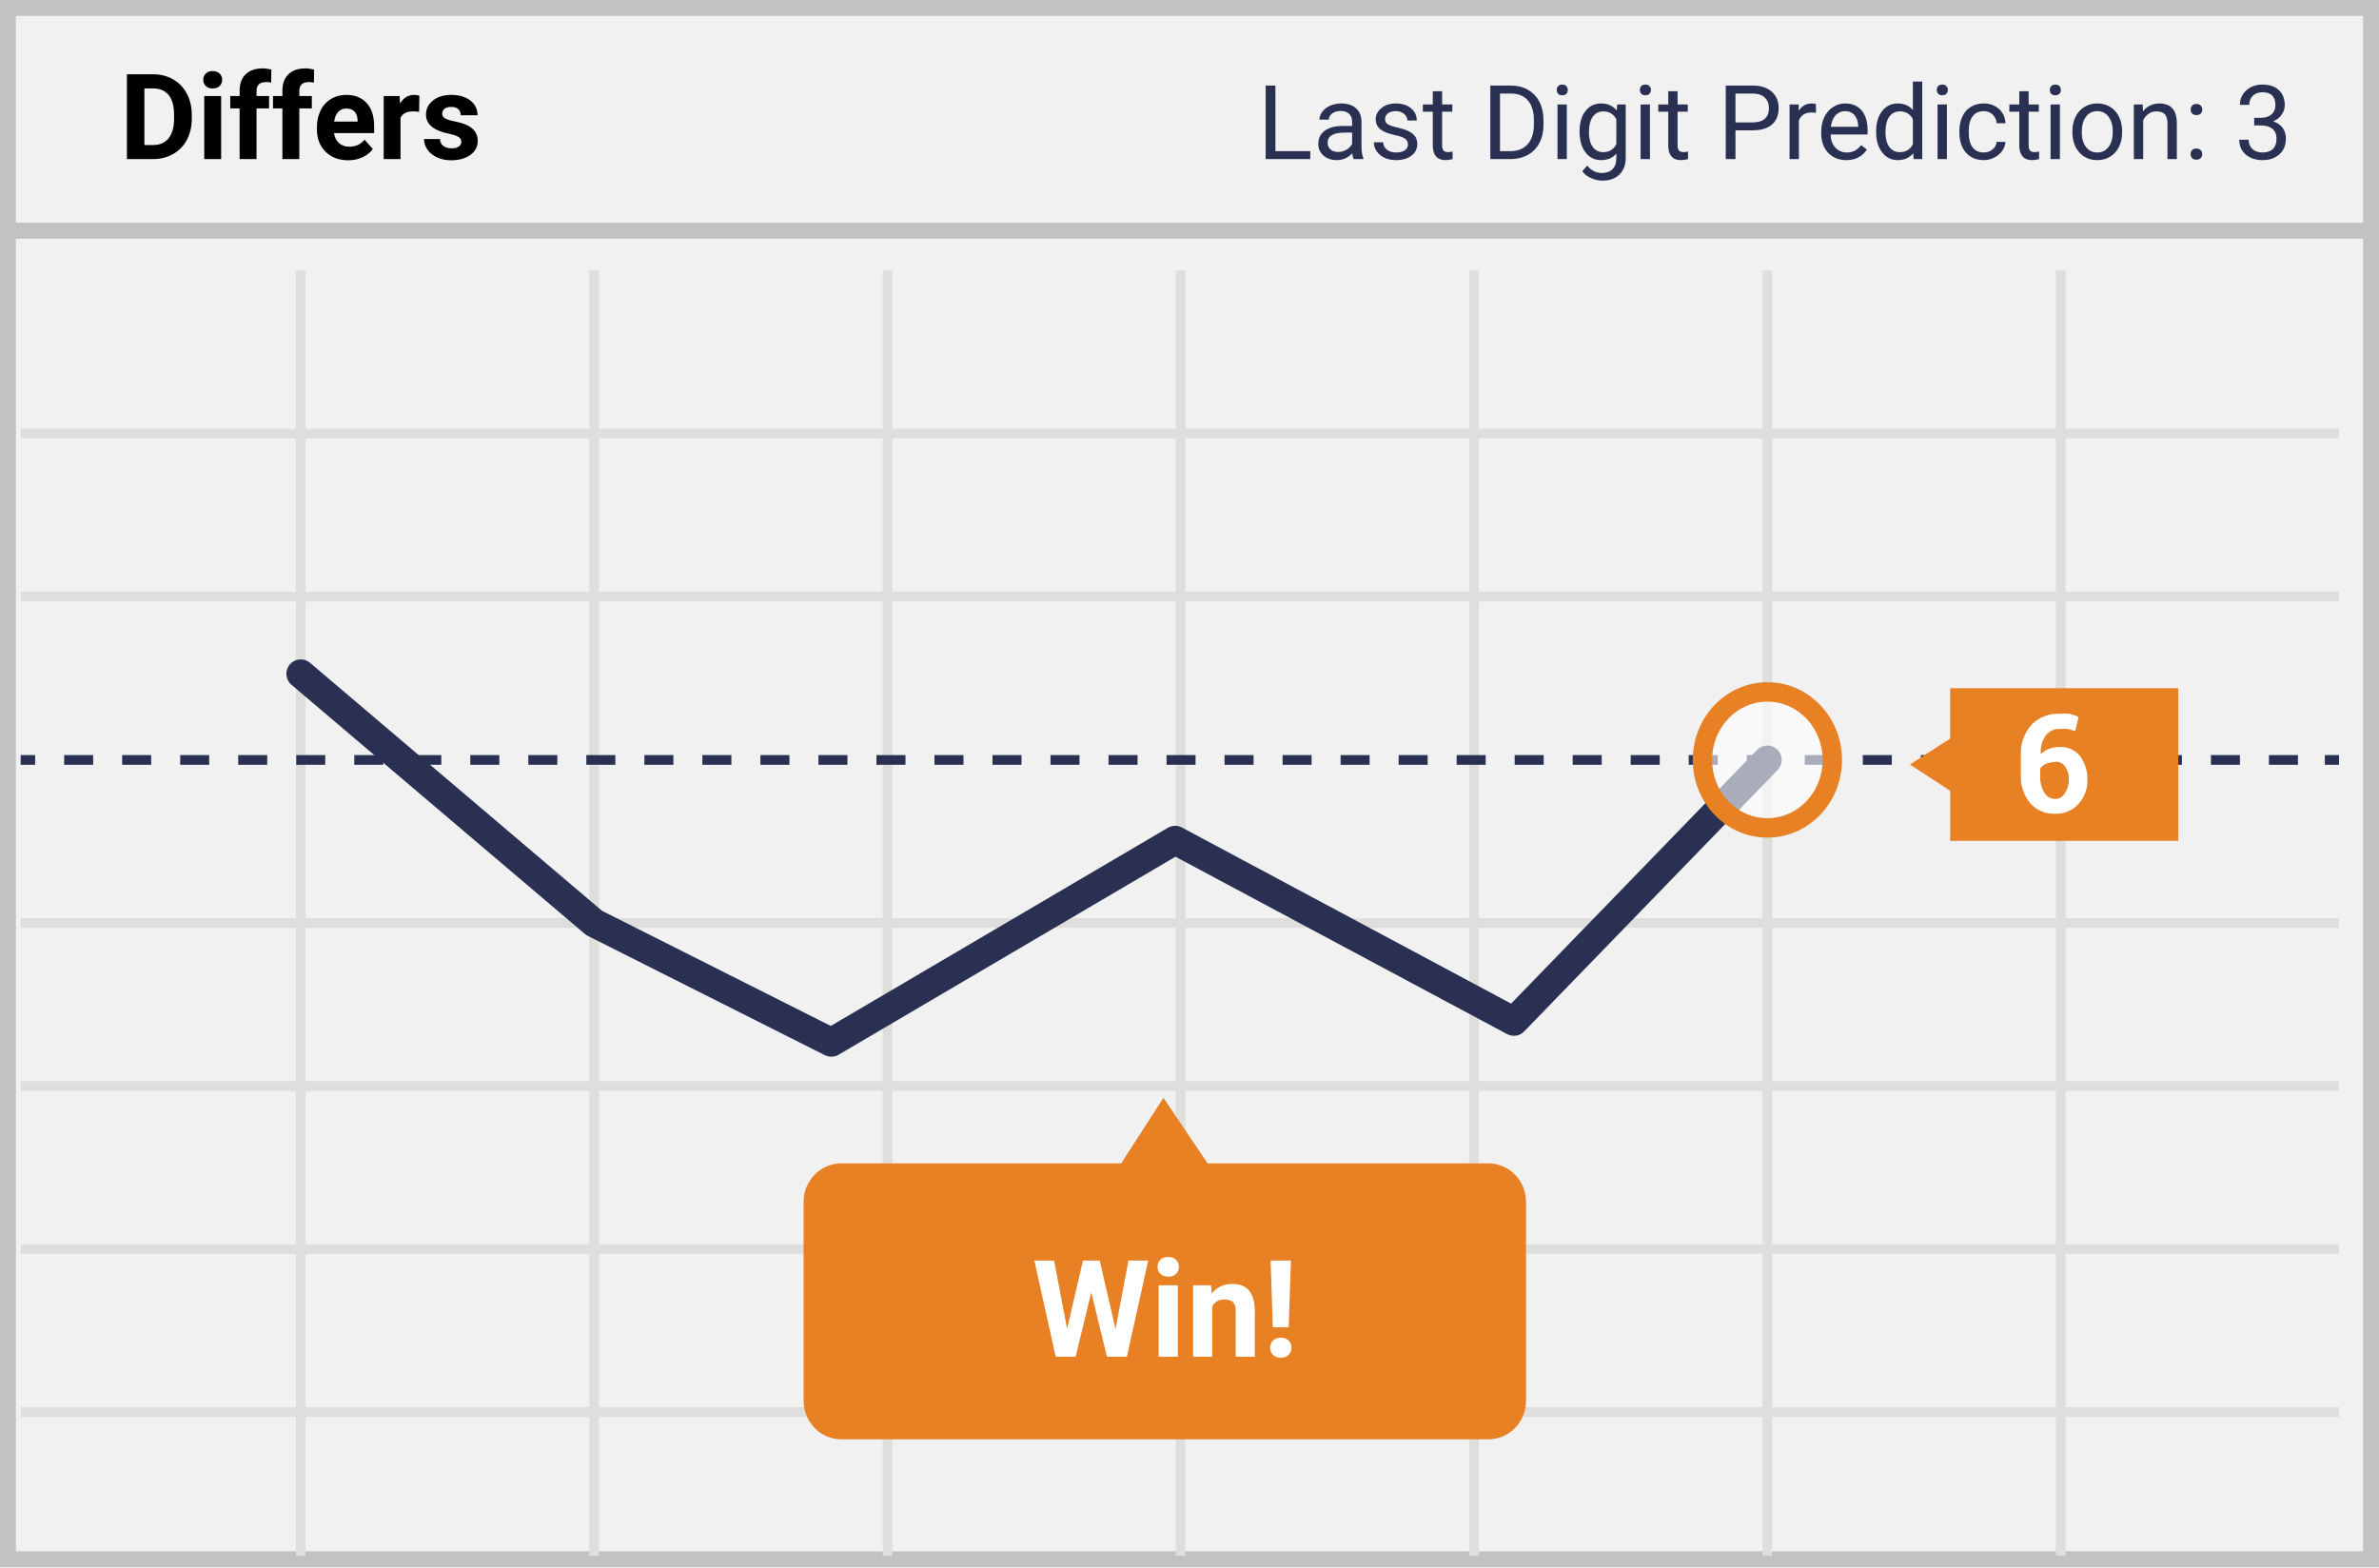
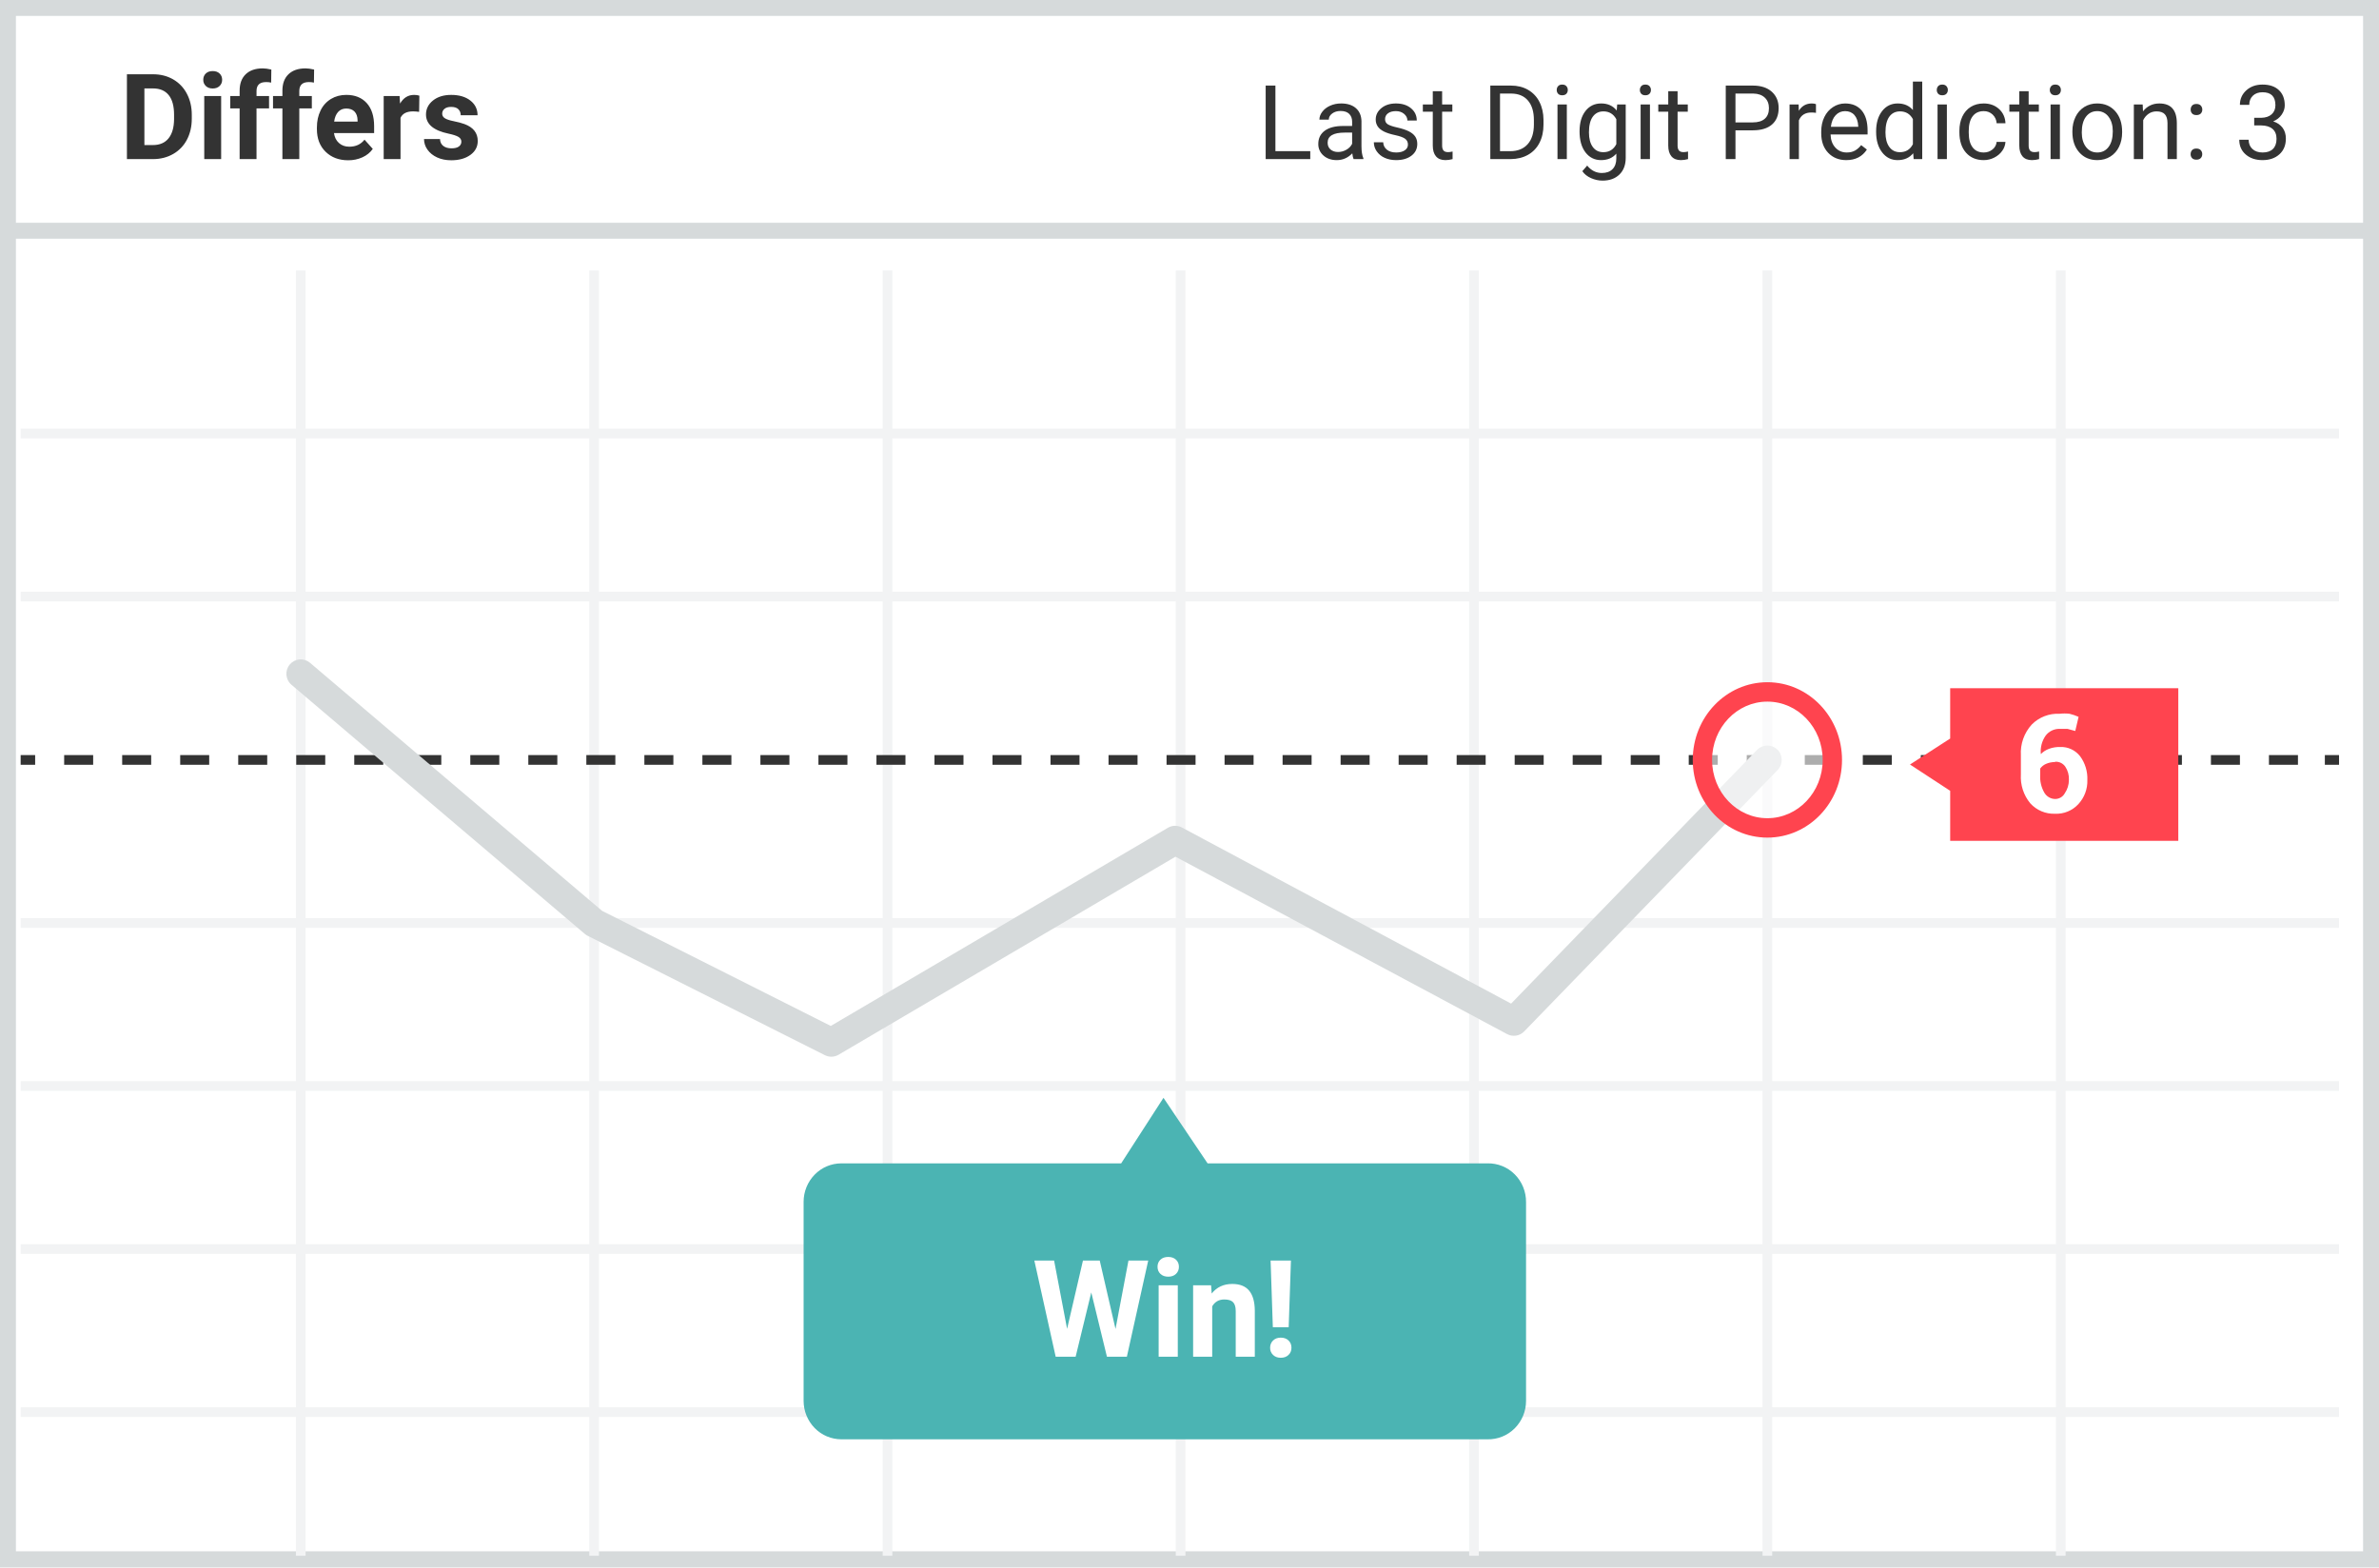
- <svg xmlns="http://www.w3.org/2000/svg" width="299" height="197">
-   <g fill="none" fill-rule="evenodd">
-     <path fill="#F1F1F2" d="M0 0h299v197H0z" />
-     <path d="M2 2v193h295V2H2zM0 0h299v197H0V0z" fill="#C2C2C2" fill-rule="nonzero" />
-     <path d="M2.595 55.103v-1.22h291.383v1.22H2.595zm0 20.496V74.38h291.383v1.22H2.595zm0 61.522v-1.219h291.383v1.22H2.595zm0 20.496v-1.22h291.383v1.22H2.595zm0 20.497v-1.22h291.383v1.22H2.595zM37.19 33.998h1.215v161.563H37.19V33.998zm36.874 0h1.215v161.563h-1.215V33.998zm36.874 0h1.215v161.563h-1.215V33.998zm36.836 0h1.215v161.563h-1.215V33.998zm36.874 0h1.215v161.563h-1.215V33.998zm36.874 0h1.215v161.563h-1.215V33.998zm36.873 0h1.215v161.563h-1.215V33.998zm-255.8 82.63v-1.22h291.383v1.22H2.595z" fill="#DEDEDD" fill-rule="nonzero" />
-     <path fill="#293052" fill-rule="nonzero" d="M2.595 96.132v-1.219h1.823v1.22zM8.063 96.132v-1.219h3.646v1.22H8.063zm7.292 0v-1.219h3.646v1.22h-3.646zm7.293 0v-1.219h3.646v1.22h-3.646zm7.292 0v-1.219h3.646v1.22H29.94zm7.292 0v-1.219h3.646v1.22h-3.646zm7.292 0v-1.219h3.646v1.22h-3.646zm7.293 0v-1.219h3.646v1.22h-3.646zm7.292 0v-1.219h3.646v1.22h-3.646zm7.292 0v-1.219h3.646v1.22h-3.646zm7.292 0v-1.219h3.646v1.22h-3.646zm7.293 0v-1.219h3.646v1.22h-3.646zm7.292 0v-1.219h3.646v1.22h-3.646zm7.292 0v-1.219h3.646v1.22H95.57zm7.292 0v-1.219h3.646v1.22h-3.646zm7.293 0v-1.219h3.646v1.22h-3.646zm7.292 0v-1.219h3.646v1.22h-3.646zm7.292 0v-1.219h3.646v1.22h-3.646zm7.292 0v-1.219h3.646v1.22h-3.646zm7.293 0v-1.219h3.646v1.22h-3.646zm7.292 0v-1.219h3.646v1.22h-3.646zm7.292 0v-1.219h3.646v1.22h-3.646zm7.292 0v-1.219h3.646v1.22H161.2zm7.292 0v-1.219h3.647v1.22h-3.647zm7.293 0v-1.219h3.646v1.22h-3.646zm7.292 0v-1.219h3.646v1.22h-3.646zm7.292 0v-1.219h3.646v1.22h-3.646zm7.292 0v-1.219h3.647v1.22h-3.647zm7.293 0v-1.219h3.646v1.22h-3.646zm7.292 0v-1.219h3.646v1.22h-3.646zm7.292 0v-1.219h3.646v1.22h-3.646zm7.292 0v-1.219h3.647v1.22h-3.647zm7.293 0v-1.219h3.646v1.22h-3.646zm7.292 0v-1.219h3.646v1.22h-3.646zm7.292 0v-1.219h3.646v1.22h-3.646zm7.292 0v-1.219h3.647v1.22h-3.647zm7.293 0v-1.219h3.646v1.22h-3.646zm7.292 0v-1.219h3.646v1.22h-3.646zm7.292 0v-1.219h3.646v1.22h-3.646zm7.292 0v-1.219h3.647v1.22h-3.647zM292.193 96.132v-1.219h1.785v1.22z" />
-     <path fill="#C2C2C2" fill-rule="nonzero" d="M1 30v-2h297v2z" />
-     <path d="M220.836 94.26a1.8 1.8 0 0 1 2.551-.035c.715.697.73 1.843.036 2.56l-31.862 32.869a1.8 1.8 0 0 1-2.142.335l-41.68-22.3-42.345 24.894a1.799 1.799 0 0 1-1.72.056l-29.811-15.004a1.804 1.804 0 0 1-.357-.237L36.632 86.076a1.814 1.814 0 0 1-.211-2.55 1.8 1.8 0 0 1 2.542-.213l36.71 31.183 28.742 14.467 42.37-24.91a1.799 1.799 0 0 1 1.762-.035l41.373 22.137 30.916-31.894z" fill="#293052" fill-rule="nonzero" />
-     <path d="M186.938 146.237h-35.164L146.229 138l-5.317 8.237h-35.165a4.693 4.693 0 0 0-3.354 1.413 4.89 4.89 0 0 0-1.393 3.42v25.02a4.89 4.89 0 0 0 1.393 3.42 4.693 4.693 0 0 0 3.354 1.414h81.191a4.701 4.701 0 0 0 3.43-1.374 4.878 4.878 0 0 0 1.43-3.46v-24.98c.01-1.31-.5-2.568-1.416-3.486a4.702 4.702 0 0 0-3.444-1.388v.001z" fill="#E88024" fill-rule="nonzero" />
-     <ellipse fill="#FFF" fill-rule="nonzero" opacity=".6" cx="222.128" cy="95.523" rx="8.165" ry="8.547" />
-     <path d="M222.13 105.288c-5.193 0-9.38-4.383-9.38-9.765 0-5.383 4.187-9.766 9.38-9.766 5.192 0 9.38 4.383 9.38 9.766 0 5.382-4.188 9.765-9.38 9.765zm0-2.438c3.826 0 6.95-3.27 6.95-7.327 0-4.059-3.124-7.328-6.95-7.328-3.827 0-6.95 3.27-6.95 7.328s3.123 7.327 6.95 7.327zM245.104 86.513h28.671v19.179h-28.67z" fill="#E88024" fill-rule="nonzero" />
-     <path d="M258.85 89.722a5.632 5.632 0 0 1 1.254 0c.39.094.772.222 1.14.387l-.418 1.779-.988-.27h-.987a2.15 2.15 0 0 0-1.747.85 3.45 3.45 0 0 0-.607 2.32c.29-.293.64-.518 1.025-.658.45-.166.927-.245 1.405-.231.97-.043 1.9.387 2.506 1.16.632.856.954 1.908.912 2.977a4.259 4.259 0 0 1-1.14 3.055 3.762 3.762 0 0 1-2.924 1.199 3.99 3.99 0 0 1-3.113-1.315 5.203 5.203 0 0 1-1.178-3.636v-2.396a5.277 5.277 0 0 1 1.367-3.868 4.588 4.588 0 0 1 3.494-1.353zm-.57 6.071a2.692 2.692 0 0 0-1.138.232 1.752 1.752 0 0 0-.721.58v.812a3.927 3.927 0 0 0 .53 2.244c.293.482.81.775 1.368.772a1.363 1.363 0 0 0 1.178-.696c.344-.498.53-1.092.53-1.701.03-.59-.13-1.174-.454-1.663a1.433 1.433 0 0 0-1.292-.619v.039z" fill="#FFF" fill-rule="nonzero" />
-     <path fill="#E88024" fill-rule="nonzero" d="M248.598 96.102l-3.342 3.403-5.202-3.403 5.202-3.364z" />
-     <path d="M140.202 167.056l1.627-8.6h2.482l-2.682 12.086h-2.506l-1.968-8.084-1.967 8.084h-2.507L130 158.457h2.482l1.635 8.583 1.992-8.583h2.109l1.984 8.6zm7.827 3.486h-2.407v-8.981h2.407v8.981zm-2.548-11.305c0-.36.12-.656.361-.888.24-.233.569-.349.984-.349.41 0 .736.116.98.349.243.232.364.528.364.888 0 .365-.123.664-.369.896-.246.233-.571.349-.975.349s-.73-.116-.976-.349c-.246-.232-.369-.53-.369-.896zm6.732 2.324l.075 1.038c.642-.803 1.502-1.204 2.581-1.204.952 0 1.66.28 2.125.838.465.56.703 1.395.714 2.507v5.802h-2.399v-5.744c0-.509-.11-.878-.332-1.108-.221-.23-.59-.344-1.104-.344-.675 0-1.181.287-1.519.863v6.333h-2.399v-8.981h2.258zm9.753 5.271h-1.992l-.282-8.375h2.557l-.283 8.375zm-.996 1.312c.404 0 .73.119.976.356.246.238.369.543.369.914 0 .365-.123.666-.37.904-.246.238-.57.357-.975.357-.398 0-.72-.119-.967-.357a1.204 1.204 0 0 1-.37-.904c0-.366.124-.669.37-.91.246-.24.569-.36.967-.36z" fill="#FFF" fill-rule="nonzero" />
-     <path d="M160.298 19.003h4.38V20h-5.605v-9.242h1.225v8.245zm9.826.997c-.068-.135-.123-.377-.165-.724-.546.567-1.198.851-1.955.851-.677 0-1.233-.192-1.666-.575a1.859 1.859 0 0 1-.651-1.456c0-.715.272-1.27.816-1.667.543-.395 1.308-.593 2.294-.593h1.143v-.54c0-.41-.123-.737-.368-.98-.246-.244-.607-.365-1.086-.365-.419 0-.77.105-1.053.317-.284.212-.426.468-.426.768h-1.18c0-.343.121-.674.365-.993.243-.32.573-.573.99-.759.417-.186.875-.28 1.374-.28.791 0 1.411.199 1.86.594.449.396.681.94.698 1.635v3.161c0 .63.08 1.132.241 1.504V20h-1.231zm-1.949-.895c.368 0 .718-.095 1.048-.286.33-.19.569-.438.717-.742v-1.41h-.92c-1.44 0-2.159.422-2.159 1.264 0 .368.123.656.368.863.246.207.561.311.946.311zm8.78-.927c0-.317-.12-.564-.36-.74-.239-.175-.655-.326-1.25-.453s-1.066-.28-1.416-.457c-.349-.178-.607-.39-.774-.635a1.518 1.518 0 0 1-.25-.876c0-.563.237-1.039.713-1.428.476-.39 1.085-.584 1.825-.584.779 0 1.41.2 1.895.603.485.402.727.916.727 1.542h-1.18c0-.321-.137-.598-.41-.831-.273-.233-.617-.35-1.032-.35-.427 0-.761.094-1.003.28a.88.88 0 0 0-.361.73c0 .284.112.497.336.641.224.144.63.282 1.216.413.586.13 1.06.287 1.425.47.364.181.633.4.809.656.176.256.263.569.263.937 0 .613-.245 1.105-.736 1.476-.49.37-1.128.555-1.91.555-.55 0-1.037-.097-1.46-.292a2.374 2.374 0 0 1-.994-.816 1.966 1.966 0 0 1-.359-1.133h1.175c.02.394.179.706.473.937.294.23.682.345 1.164.345.445 0 .801-.09 1.07-.27.269-.18.403-.42.403-.72zm4.296-6.71v1.664h1.283v.908h-1.283v4.259c0 .275.058.481.172.619.114.137.309.206.584.206.135 0 .321-.025.558-.076V20c-.308.085-.609.127-.9.127-.526 0-.921-.159-1.188-.476-.267-.318-.4-.768-.4-1.352v-4.26h-1.25v-.907h1.25v-1.663h1.174zM187.307 20v-9.242h2.609c.804 0 1.515.178 2.133.533a3.606 3.606 0 0 1 1.431 1.517c.337.656.507 1.41.511 2.26v.59c0 .872-.168 1.636-.504 2.292a3.55 3.55 0 0 1-1.441 1.51c-.625.352-1.351.532-2.18.54h-2.559zm1.219-8.24v7.243h1.282c.94 0 1.67-.292 2.193-.876.523-.584.784-1.415.784-2.494v-.54c0-1.05-.246-1.865-.74-2.447-.492-.582-1.192-.877-2.097-.885h-1.422zm8.398 8.24h-1.174v-6.868h1.174V20zm-1.27-8.69c0-.19.058-.351.175-.482.116-.132.289-.197.517-.197.229 0 .402.065.52.197a.694.694 0 0 1 .178.482c0 .19-.059.35-.177.476-.119.127-.292.19-.52.19-.23 0-.402-.063-.518-.19a.678.678 0 0 1-.175-.476zm2.87 5.199c0-1.07.247-1.922.742-2.555.495-.633 1.151-.95 1.968-.95.838 0 1.492.297 1.961.89l.057-.762h1.073v6.703c0 .889-.263 1.589-.79 2.101s-1.235.768-2.123.768c-.495 0-.98-.106-1.454-.317-.474-.212-.836-.502-1.085-.87l.609-.704c.504.622 1.12.933 1.847.933.571 0 1.017-.161 1.336-.483.32-.321.48-.774.48-1.358v-.59c-.47.541-1.111.812-1.924.812-.804 0-1.454-.324-1.952-.971-.497-.648-.746-1.53-.746-2.647zm1.18.133c0 .775.159 1.383.476 1.825.318.442.762.663 1.333.663.74 0 1.285-.336 1.632-1.009v-3.136c-.36-.656-.9-.984-1.62-.984-.57 0-1.017.223-1.338.667-.322.444-.483 1.102-.483 1.974zM207.372 20h-1.174v-6.868h1.174V20zm-1.27-8.69c0-.19.059-.351.175-.482.116-.132.289-.197.517-.197.229 0 .402.065.52.197a.694.694 0 0 1 .179.482c0 .19-.06.35-.178.476-.119.127-.292.19-.52.19-.23 0-.402-.063-.518-.19a.678.678 0 0 1-.174-.476zm4.742.159v1.663h1.282v.908h-1.282v4.259c0 .275.057.481.172.619.114.137.309.206.584.206.135 0 .321-.025.558-.076V20c-.309.085-.61.127-.901.127-.525 0-.92-.159-1.187-.476-.267-.318-.4-.768-.4-1.352v-4.26h-1.25v-.907h1.25v-1.663h1.174zm7.275 4.913V20h-1.22v-9.242h3.41c1.011 0 1.803.258 2.377.774.573.517.86 1.2.86 2.05 0 .898-.28 1.588-.841 2.073-.56.485-1.364.727-2.41.727h-2.176zm0-.997h2.19c.651 0 1.15-.153 1.498-.46.347-.307.52-.75.52-1.33 0-.55-.173-.99-.52-1.32-.347-.33-.823-.502-1.429-.514h-2.26v3.624zm10.118-1.2a3.519 3.519 0 0 0-.578-.044c-.77 0-1.293.328-1.568.984V20h-1.174v-6.868h1.143l.019.793c.385-.613.93-.92 1.637-.92.229 0 .402.03.52.089v1.092zm3.808 5.942c-.93 0-1.688-.306-2.272-.917-.584-.612-.876-1.43-.876-2.454v-.215c0-.682.13-1.29.39-1.825.26-.536.625-.955 1.092-1.257a2.745 2.745 0 0 1 1.52-.454c.893 0 1.587.294 2.082.882.496.588.743 1.43.743 2.527v.488h-4.653c.017.677.215 1.224.594 1.641.379.417.86.625 1.444.625.415 0 .766-.084 1.054-.253.287-.17.54-.394.755-.673l.717.558c-.575.885-1.439 1.327-2.59 1.327zm-.146-6.157c-.474 0-.871.172-1.193.517-.322.345-.52.828-.597 1.45h3.44v-.088c-.033-.597-.194-1.06-.482-1.387-.287-.328-.677-.492-1.168-.492zm3.898 2.539c0-1.054.25-1.901.749-2.542.5-.642 1.153-.962 1.961-.962.804 0 1.441.275 1.911.825v-3.58h1.174V20h-1.079l-.057-.736c-.47.575-1.123.863-1.961.863-.796 0-1.444-.326-1.946-.978-.501-.651-.752-1.502-.752-2.551v-.09zm1.174.133c0 .779.161 1.388.483 1.828.321.44.766.66 1.333.66.744 0 1.288-.334 1.631-1.003v-3.154c-.351-.648-.89-.972-1.619-.972-.575 0-1.024.223-1.345.667-.322.444-.483 1.102-.483 1.974zM244.69 20h-1.174v-6.868h1.174V20zm-1.27-8.69c0-.19.059-.351.175-.482.116-.132.289-.197.517-.197.229 0 .402.065.52.197a.694.694 0 0 1 .179.482c0 .19-.06.35-.178.476-.119.127-.292.19-.52.19-.23 0-.402-.063-.518-.19a.678.678 0 0 1-.175-.476zm5.904 7.858c.419 0 .785-.126 1.098-.38a1.34 1.34 0 0 0 .52-.953h1.111a2.13 2.13 0 0 1-.406 1.124c-.25.355-.583.639-1 .85a2.885 2.885 0 0 1-1.323.318c-.935 0-1.68-.312-2.231-.936-.553-.625-.829-1.478-.829-2.562v-.196c0-.669.123-1.264.368-1.784.246-.52.598-.925 1.057-1.212.46-.288 1.002-.432 1.628-.432.77 0 1.41.23 1.92.692.51.461.782 1.06.816 1.796h-1.11a1.618 1.618 0 0 0-.505-1.095 1.57 1.57 0 0 0-1.12-.428c-.597 0-1.06.214-1.388.644-.328.43-.492 1.05-.492 1.863v.222c0 .792.163 1.4.49 1.828.325.428.79.641 1.396.641zm5.643-7.7v1.664h1.282v.908h-1.282v4.259c0 .275.057.481.171.619.114.137.31.206.584.206.136 0 .322-.025.559-.076V20c-.31.085-.61.127-.902.127-.524 0-.92-.159-1.187-.476-.266-.318-.4-.768-.4-1.352v-4.26h-1.25v-.907h1.25v-1.663h1.175zM258.896 20h-1.174v-6.868h1.174V20zm-1.27-8.69c0-.19.059-.351.175-.482.116-.132.289-.197.517-.197.229 0 .402.065.52.197a.694.694 0 0 1 .179.482c0 .19-.06.35-.178.476-.119.127-.292.19-.52.19-.23 0-.402-.063-.518-.19a.678.678 0 0 1-.175-.476zm2.838 5.192c0-.672.132-1.278.397-1.815a2.96 2.96 0 0 1 1.104-1.244 3.007 3.007 0 0 1 1.616-.438c.935 0 1.691.324 2.269.971.577.648.866 1.509.866 2.584v.082c0 .669-.128 1.269-.384 1.8a2.916 2.916 0 0 1-1.098 1.24c-.476.297-1.023.445-1.64.445-.932 0-1.686-.324-2.264-.971-.577-.648-.866-1.505-.866-2.571v-.083zm1.18.14c0 .762.177 1.373.53 1.835.354.46.827.691 1.42.691.596 0 1.07-.233 1.421-.701.351-.468.527-1.122.527-1.965 0-.753-.179-1.363-.536-1.83a1.705 1.705 0 0 0-1.425-.702c-.58 0-1.048.23-1.403.692-.356.46-.533 1.121-.533 1.98zm7.656-3.51l.038.863c.525-.66 1.21-.99 2.057-.99 1.451 0 2.183.819 2.196 2.456V20h-1.174v-4.545c-.005-.495-.118-.861-.34-1.098-.222-.237-.568-.356-1.038-.356-.38 0-.715.102-1.003.305-.288.203-.512.47-.673.8V20h-1.174v-6.868h1.11zm6.024 6.252c0-.203.06-.372.18-.508.121-.135.302-.203.543-.203.242 0 .425.068.55.203a.72.72 0 0 1 .187.508.681.681 0 0 1-.188.489c-.124.131-.307.197-.549.197-.24 0-.422-.066-.542-.197a.695.695 0 0 1-.181-.489zm.006-5.605c0-.203.06-.372.181-.508.12-.135.301-.203.543-.203.24 0 .424.068.549.203a.72.72 0 0 1 .187.508.681.681 0 0 1-.187.49c-.125.13-.308.196-.55.196-.24 0-.421-.066-.542-.197a.695.695 0 0 1-.18-.489zm7.985 1.029h.883c.554-.009.99-.155 1.307-.438.318-.284.476-.667.476-1.15 0-1.083-.54-1.624-1.618-1.624-.508 0-.913.145-1.216.435-.302.29-.454.673-.454 1.152h-1.174c0-.732.268-1.34.803-1.825.535-.485 1.216-.727 2.04-.727.873 0 1.556.23 2.051.692.495.461.743 1.102.743 1.923 0 .402-.13.791-.39 1.168-.26.377-.615.658-1.064.844.508.161.9.428 1.178.8.277.373.415.827.415 1.365 0 .83-.27 1.487-.812 1.974-.542.487-1.246.73-2.114.73-.867 0-1.573-.235-2.117-.705s-.815-1.09-.815-1.86h1.18c0 .487.159.876.476 1.168.318.292.743.438 1.276.438.567 0 1.001-.148 1.301-.444.3-.296.451-.721.451-1.276 0-.537-.165-.95-.495-1.238-.33-.287-.806-.435-1.428-.444h-.883v-.958z" fill="#2A3052" fill-rule="nonzero" />
-     <path d="M15.952 20V9.336h3.281c.938 0 1.777.211 2.516.633a4.418 4.418 0 0 1 1.732 1.802c.415.78.623 1.664.623 2.655v.491c0 .991-.204 1.873-.612 2.644a4.38 4.38 0 0 1-1.724 1.794c-.743.425-1.58.64-2.513.645h-3.303zm2.197-8.884v7.119h1.062c.86 0 1.517-.28 1.97-.842.455-.562.687-1.365.696-2.41v-.564c0-1.084-.224-1.906-.673-2.465-.45-.559-1.106-.838-1.97-.838h-1.085zM27.795 20h-2.124v-7.925h2.124V20zm-2.248-9.976c0-.317.106-.578.318-.783.213-.205.502-.308.868-.308.362 0 .65.103.865.308.215.205.322.466.322.783 0 .323-.109.586-.326.791-.217.206-.504.308-.86.308-.357 0-.644-.102-.861-.308a1.04 1.04 0 0 1-.326-.79zM30.117 20v-6.372h-1.179v-1.553h1.18v-.674c0-.888.254-1.578.765-2.069.51-.49 1.224-.736 2.142-.736.293 0 .652.049 1.077.147l-.022 1.64a2.699 2.699 0 0 0-.645-.066c-.796 0-1.194.374-1.194 1.121v.637h1.575v1.553H32.24V20h-2.124zm5.376 0v-6.372h-1.179v-1.553h1.18v-.674c0-.888.254-1.578.765-2.069.51-.49 1.224-.736 2.142-.736.293 0 .652.049 1.077.147l-.022 1.64a2.699 2.699 0 0 0-.645-.066c-.796 0-1.194.374-1.194 1.121v.637h1.575v1.553h-1.575V20h-2.124zm8.27.146c-1.163 0-2.109-.356-2.839-1.069s-1.095-1.662-1.095-2.849v-.205c0-.796.154-1.508.462-2.135a3.386 3.386 0 0 1 1.307-1.45c.564-.34 1.207-.51 1.93-.51 1.084 0 1.937.343 2.56 1.026.622.684.933 1.653.933 2.908v.864h-5.046c.068.518.275.933.619 1.245.344.313.78.469 1.307.469.816 0 1.453-.295 1.912-.886l1.04 1.164c-.317.45-.747.8-1.289 1.051a4.23 4.23 0 0 1-1.802.377zm-.242-6.503c-.42 0-.761.141-1.022.424-.261.284-.429.689-.502 1.216h2.944v-.168c-.01-.469-.136-.832-.38-1.088-.245-.256-.591-.384-1.04-.384zm9.155.417a5.75 5.75 0 0 0-.762-.059c-.8 0-1.326.271-1.575.813V20h-2.116v-7.925h2l.058.945c.425-.728 1.013-1.091 1.765-1.091.234 0 .454.031.66.095l-.03 2.036zm5.31 3.75c0-.259-.128-.463-.385-.612-.256-.148-.667-.281-1.234-.399-1.885-.395-2.827-1.196-2.827-2.402 0-.703.292-1.29.875-1.762.584-.47 1.347-.706 2.29-.706 1.005 0 1.81.237 2.412.71.603.474.905 1.089.905 1.846h-2.117c0-.303-.097-.553-.293-.75-.195-.199-.5-.297-.915-.297-.357 0-.633.08-.828.241a.763.763 0 0 0-.293.615c0 .235.111.424.333.568.223.144.597.269 1.125.374.527.105.971.223 1.333.355 1.118.41 1.677 1.12 1.677 2.131 0 .723-.31 1.308-.93 1.754-.62.447-1.421.67-2.403.67-.664 0-1.253-.118-1.768-.355-.516-.237-.92-.561-1.213-.974a2.263 2.263 0 0 1-.439-1.337h2.007c.02.376.159.665.417.865.26.2.606.3 1.04.3.406 0 .712-.077.92-.23a.718.718 0 0 0 .31-.605z" fill="#000" fill-rule="nonzero" />
+ <svg xmlns="http://www.w3.org/2000/svg" width="299" height="197" viewBox="0 0 299 197">
+   <g fill="none">
+     <path fill="#FFF" d="M0 0L299 0 299 197 0 197z" />
+     <path fill="#D6DADB" d="M2 2v193h295V2H2zM0 0h299v197H0V0z" />
+     <path fill="#F2F3F4" d="M2.595 55.103v-1.22h291.383v1.22H2.595zm0 20.496V74.38h291.383v1.22H2.595v-.001zm0 61.522v-1.219h291.383v1.22H2.595v-.001zm0 20.496v-1.22h291.383v1.22H2.595zm0 20.497v-1.22h291.383v1.22H2.595zM37.19 33.998h1.215v161.563H37.19V33.998zm36.874 0h1.215v161.563h-1.215V33.998zm36.874 0h1.215v161.563h-1.215V33.998zm36.836 0h1.215v161.563h-1.215V33.998zm36.874 0h1.215v161.563h-1.215V33.998zm36.874 0h1.215v161.563h-1.215V33.998zm36.873 0h1.215v161.563h-1.215V33.998zm-255.8 82.63v-1.22h291.383v1.22H2.595z" />
+     <path fill="#333" d="M2.595 96.132v-1.219h1.823v1.22l-1.823-.001zm5.468 0v-1.219h3.646v1.22H8.063v-.001zm7.292 0v-1.219h3.646v1.22h-3.646v-.001zm7.293 0v-1.219h3.646v1.22h-3.646v-.001zm7.292 0v-1.219h3.646v1.22H29.94v-.001zm7.292 0v-1.219h3.646v1.22h-3.646v-.001zm7.292 0v-1.219h3.646v1.22h-3.646v-.001zm7.293 0v-1.219h3.646v1.22h-3.646v-.001zm7.292 0v-1.219h3.646v1.22h-3.646v-.001zm7.292 0v-1.219h3.646v1.22h-3.646v-.001zm7.292 0v-1.219h3.646v1.22h-3.646v-.001zm7.293 0v-1.219h3.646v1.22h-3.646v-.001zm7.292 0v-1.219h3.646v1.22h-3.646v-.001zm7.292 0v-1.219h3.646v1.22H95.57v-.001zm7.292 0v-1.219h3.646v1.22h-3.646v-.001zm7.293 0v-1.219h3.646v1.22h-3.646v-.001zm7.292 0v-1.219h3.646v1.22h-3.646v-.001zm7.292 0v-1.219h3.646v1.22h-3.646v-.001zm7.292 0v-1.219h3.646v1.22h-3.646v-.001zm7.293 0v-1.219h3.646v1.22h-3.646v-.001zm7.292 0v-1.219h3.646v1.22h-3.646v-.001zm7.292 0v-1.219h3.646v1.22h-3.646v-.001zm7.292 0v-1.219h3.646v1.22H161.2v-.001zm7.292 0v-1.219h3.647v1.22h-3.647v-.001zm7.293 0v-1.219h3.646v1.22h-3.646v-.001zm7.292 0v-1.219h3.646v1.22h-3.646v-.001zm7.292 0v-1.219h3.646v1.22h-3.646v-.001zm7.292 0v-1.219h3.647v1.22h-3.647v-.001zm7.293 0v-1.219h3.646v1.22h-3.646v-.001zm7.292 0v-1.219h3.646v1.22h-3.646v-.001zm7.292 0v-1.219h3.646v1.22h-3.646v-.001zm7.292 0v-1.219h3.647v1.22h-3.647v-.001zm7.293 0v-1.219h3.646v1.22h-3.646v-.001zm7.292 0v-1.219h3.646v1.22h-3.646v-.001zm7.292 0v-1.219h3.646v1.22h-3.646v-.001zm7.292 0v-1.219h3.647v1.22h-3.647v-.001zm7.293 0v-1.219h3.646v1.22h-3.646v-.001zm7.292 0v-1.219h3.646v1.22h-3.646v-.001zm7.292 0v-1.219h3.646v1.22h-3.646v-.001zm7.292 0v-1.219h3.647v1.22h-3.647v-.001zm7.025 0v-1.219h1.785v1.22l-1.785-.001z" />
+     <path fill="#D6DADB" d="M1 30L1 28 298 28 298 30zM220.836 94.26c.333-.344.79-.54 1.268-.547.479-.007.94.177 1.283.512.715.697.73 1.843.036 2.56l-31.862 32.869c-.56.577-1.433.714-2.142.335l-41.68-22.3-42.345 24.894c-.527.31-1.174.33-1.72.056l-29.811-15.004c-.128-.065-.248-.144-.357-.237L36.632 86.076c-.76-.647-.854-1.787-.211-2.55.308-.366.75-.595 1.227-.635.477-.04.95.112 1.315.422l36.71 31.183 28.742 14.467 42.37-24.91c.541-.318 1.209-.332 1.762-.035l41.373 22.137 30.916-31.894v-.001z" />
+     <path fill="#4BB4B3" d="M186.938 146.237h-35.164L146.229 138l-5.317 8.237h-35.165c-1.263 0-2.472.51-3.354 1.413-.893.914-1.393 2.142-1.393 3.42v25.02c0 1.278.5 2.506 1.393 3.42.882.903 2.091 1.413 3.354 1.414h81.191c1.283.03 2.522-.467 3.43-1.374.918-.917 1.433-2.162 1.43-3.46v-24.98c.01-1.31-.5-2.568-1.416-3.486-.909-.916-2.154-1.417-3.444-1.388v.001z" />
+     <ellipse cx="222.128" cy="95.523" fill="#FFF" opacity=".6" rx="8.165" ry="8.547" />
+     <path fill="#FF444F" d="M222.13 105.288c-5.193 0-9.38-4.383-9.38-9.765 0-5.383 4.187-9.766 9.38-9.766 5.192 0 9.38 4.383 9.38 9.766 0 5.382-4.188 9.765-9.38 9.765zm0-2.438c3.826 0 6.95-3.27 6.95-7.327 0-4.059-3.124-7.328-6.95-7.328-3.827 0-6.95 3.27-6.95 7.328s3.123 7.327 6.95 7.327zm51.645-16.337v19.179h-28.67v-6.286l-5.051-3.304 5.05-3.267v-6.322h28.671z" />
+     <path fill="#FFF" d="M258.85 89.722c.417-.047.837-.047 1.254 0 .39.094.772.222 1.14.387l-.418 1.779-.988-.27h-.987c-.684-.01-1.333.305-1.747.85-.473.676-.689 1.499-.607 2.32.29-.293.64-.518 1.025-.658.45-.166.927-.245 1.405-.231.97-.043 1.9.387 2.506 1.16.632.856.954 1.908.912 2.977.04 1.13-.37 2.228-1.14 3.055-.751.81-1.82 1.248-2.924 1.199-1.181.044-2.321-.437-3.113-1.315-.84-1.019-1.26-2.318-1.178-3.636v-2.396c-.085-1.42.408-2.816 1.367-3.868.919-.928 2.19-1.42 3.494-1.353h-.001zm-.57 6.071c-.392-.006-.78.073-1.138.232-.288.125-.537.326-.721.58v.812c-.052.784.133 1.566.53 2.244.293.482.81.775 1.368.772.49-.004.939-.27 1.178-.696.344-.498.53-1.092.53-1.701.03-.59-.13-1.174-.454-1.663-.29-.422-.782-.658-1.292-.619v.039h-.001zM140.202 167.056l1.627-8.6h2.482l-2.682 12.086h-2.506l-1.968-8.084-1.967 8.084h-2.507L130 158.457h2.482l1.635 8.583 1.992-8.583h2.109l1.984 8.6v-.001zm7.827 3.486h-2.407v-8.981h2.407v8.981zm-2.548-11.305c0-.36.12-.656.361-.888.24-.233.569-.349.984-.349.41 0 .736.116.98.349.243.232.364.528.364.888 0 .365-.123.664-.369.896-.246.233-.571.349-.975.349s-.73-.116-.976-.349c-.246-.232-.369-.53-.369-.896zm6.732 2.324l.075 1.038c.642-.803 1.502-1.204 2.581-1.204.952 0 1.66.28 2.125.838.465.56.703 1.395.714 2.507v5.802h-2.399v-5.744c0-.509-.11-.878-.332-1.108-.221-.23-.59-.344-1.104-.344-.675 0-1.181.287-1.519.863v6.333h-2.399v-8.981h2.258zm9.753 5.271h-1.992l-.282-8.375h2.557l-.283 8.375zm-.996 1.312c.404 0 .73.119.976.356.246.238.369.543.369.914 0 .365-.123.666-.37.904-.246.238-.57.357-.975.357-.398 0-.72-.119-.967-.357-.246-.236-.38-.564-.37-.904 0-.366.124-.669.37-.91.246-.24.569-.36.967-.36z" />
+     <path fill="#333" d="M160.298 19.003h4.38V20h-5.605v-9.242h1.225v8.245zm9.826.997c-.068-.135-.123-.377-.165-.724-.546.567-1.198.851-1.955.851-.677 0-1.233-.192-1.666-.575-.425-.363-.664-.898-.651-1.456 0-.715.272-1.27.816-1.667.543-.395 1.308-.593 2.294-.593h1.143v-.54c0-.41-.123-.737-.368-.98-.246-.244-.607-.365-1.086-.365-.419 0-.77.105-1.053.317-.284.212-.426.468-.426.768h-1.18c0-.343.121-.674.365-.993.243-.32.573-.573.99-.759.417-.186.875-.28 1.374-.28.791 0 1.411.199 1.86.594.449.396.681.94.698 1.635v3.161c0 .63.08 1.132.241 1.504V20h-1.231zm-1.949-.895c.368 0 .718-.095 1.048-.286.33-.19.569-.438.717-.742v-1.41h-.92c-1.44 0-2.159.422-2.159 1.264 0 .368.123.656.368.863.246.207.561.311.946.311zm8.78-.927c0-.317-.12-.564-.36-.74-.239-.175-.655-.326-1.25-.453s-1.066-.28-1.416-.457c-.349-.178-.607-.39-.774-.635-.171-.26-.258-.565-.25-.876 0-.563.237-1.039.713-1.428.476-.39 1.085-.584 1.825-.584.779 0 1.41.2 1.895.603.485.402.727.916.727 1.542h-1.18c0-.321-.137-.598-.41-.831-.273-.233-.617-.35-1.032-.35-.427 0-.761.094-1.003.28-.232.17-.367.442-.361.73 0 .284.112.497.336.641.224.144.63.282 1.216.413.586.13 1.06.287 1.425.47.364.181.633.4.809.656.176.256.263.569.263.937 0 .613-.245 1.105-.736 1.476-.49.37-1.128.555-1.91.555-.55 0-1.037-.097-1.46-.292-.4-.175-.744-.458-.994-.816-.234-.332-.36-.727-.359-1.133h1.175c.02.394.179.706.473.937.294.23.682.345 1.164.345.445 0 .801-.09 1.07-.27.269-.18.403-.42.403-.72h.001zm4.296-6.71v1.664h1.283v.908h-1.283v4.259c0 .275.058.481.172.619.114.137.309.206.584.206.135 0 .321-.025.558-.076V20c-.308.085-.609.127-.9.127-.526 0-.921-.159-1.188-.476-.267-.318-.4-.768-.4-1.352v-4.26h-1.25v-.907h1.25v-1.663h1.174v-.001zM187.307 20v-9.242h2.609c.804 0 1.515.178 2.133.533.616.354 1.114.881 1.431 1.517.337.656.507 1.41.511 2.26v.59c0 .872-.168 1.636-.504 2.292-.318.636-.82 1.162-1.441 1.51-.625.352-1.351.532-2.18.54h-2.559zm1.219-8.24v7.243h1.282c.94 0 1.67-.292 2.193-.876.523-.584.784-1.415.784-2.494v-.54c0-1.05-.246-1.865-.74-2.447-.492-.582-1.192-.877-2.097-.885h-1.422v-.001zm8.398 8.24h-1.174v-6.868h1.174V20zm-1.27-8.69c0-.19.058-.351.175-.482.116-.132.289-.197.517-.197.229 0 .402.065.52.197.119.132.183.304.178.482 0 .19-.059.35-.177.476-.119.127-.292.19-.52.19-.23 0-.402-.063-.518-.19-.118-.13-.18-.3-.175-.476zm2.87 5.199c0-1.07.247-1.922.742-2.555.495-.633 1.151-.95 1.968-.95.838 0 1.492.297 1.961.89l.057-.762h1.073v6.703c0 .889-.263 1.589-.79 2.101s-1.235.768-2.123.768c-.495 0-.98-.106-1.454-.317-.474-.212-.836-.502-1.085-.87l.609-.704c.504.622 1.12.933 1.847.933.571 0 1.017-.161 1.336-.483.32-.321.48-.774.48-1.358v-.59c-.47.541-1.111.812-1.924.812-.804 0-1.454-.324-1.952-.971-.497-.648-.746-1.53-.746-2.647h.001zm1.18.133c0 .775.159 1.383.476 1.825.318.442.762.663 1.333.663.74 0 1.285-.336 1.632-1.009v-3.136c-.36-.656-.9-.984-1.62-.984-.57 0-1.017.223-1.338.667-.322.444-.483 1.102-.483 1.974zM207.372 20h-1.174v-6.868h1.174V20zm-1.27-8.69c0-.19.059-.351.175-.482.116-.132.289-.197.517-.197.229 0 .402.065.52.197.12.132.183.304.179.482 0 .19-.06.35-.178.476-.119.127-.292.19-.52.19-.23 0-.402-.063-.518-.19-.117-.13-.18-.3-.174-.476h-.001zm4.742.159v1.663h1.282v.908h-1.282v4.259c0 .275.057.481.172.619.114.137.309.206.584.206.135 0 .321-.025.558-.076V20c-.309.085-.61.127-.901.127-.525 0-.92-.159-1.187-.476-.267-.318-.4-.768-.4-1.352v-4.26h-1.25v-.907h1.25v-1.663h1.174zm7.275 4.913V20h-1.22v-9.242h3.41c1.011 0 1.803.258 2.377.774.573.517.86 1.2.86 2.05 0 .898-.28 1.588-.841 2.073-.56.485-1.364.727-2.41.727h-2.176zm0-.997h2.19c.651 0 1.15-.153 1.498-.46.347-.307.52-.75.52-1.33 0-.55-.173-.99-.52-1.32-.347-.33-.823-.502-1.429-.514h-2.26v3.624h.001zm10.118-1.2c-.191-.03-.384-.045-.578-.044-.77 0-1.293.328-1.568.984V20h-1.174v-6.868h1.143l.019.793c.385-.613.93-.92 1.637-.92.229 0 .402.03.52.089v1.092l.001-.001zm3.808 5.942c-.93 0-1.688-.306-2.272-.917-.584-.612-.876-1.43-.876-2.454v-.215c0-.682.13-1.29.39-1.825.26-.536.625-.955 1.092-1.257.45-.298.98-.456 1.52-.454.893 0 1.587.294 2.082.882.496.588.743 1.43.743 2.527v.488h-4.653c.017.677.215 1.224.594 1.641.379.417.86.625 1.444.625.415 0 .766-.084 1.054-.253.287-.17.54-.394.755-.673l.717.558c-.575.885-1.439 1.327-2.59 1.327zm-.146-6.157c-.474 0-.871.172-1.193.517-.322.345-.52.828-.597 1.45h3.44v-.088c-.033-.597-.194-1.06-.482-1.387-.287-.328-.677-.492-1.168-.492zm3.898 2.539c0-1.054.25-1.901.749-2.542.5-.642 1.153-.962 1.961-.962.804 0 1.441.275 1.911.825v-3.58h1.174V20h-1.079l-.057-.736c-.47.575-1.123.863-1.961.863-.796 0-1.444-.326-1.946-.978-.501-.651-.752-1.502-.752-2.551v-.09.001zm1.174.133c0 .779.161 1.388.483 1.828.321.44.766.66 1.333.66.744 0 1.288-.334 1.631-1.003v-3.154c-.351-.648-.89-.972-1.619-.972-.575 0-1.024.223-1.345.667-.322.444-.483 1.102-.483 1.974zM244.69 20h-1.174v-6.868h1.174V20zm-1.27-8.69c0-.19.059-.351.175-.482.116-.132.289-.197.517-.197.229 0 .402.065.52.197.12.132.183.304.179.482 0 .19-.06.35-.178.476-.119.127-.292.19-.52.19-.23 0-.402-.063-.518-.19-.118-.13-.18-.3-.175-.476zm5.904 7.858c.419 0 .785-.126 1.098-.38.3-.23.489-.576.52-.953h1.111c-.025.406-.166.796-.406 1.124-.25.355-.583.639-1 .85-.41.21-.863.319-1.323.318-.935 0-1.68-.312-2.231-.936-.553-.625-.829-1.478-.829-2.562v-.196c0-.669.123-1.264.368-1.784.246-.52.598-.925 1.057-1.212.46-.288 1.002-.432 1.628-.432.77 0 1.41.23 1.92.692.51.461.782 1.06.816 1.796h-1.11c-.021-.416-.202-.809-.505-1.095-.302-.285-.705-.44-1.12-.428-.597 0-1.06.214-1.388.644-.328.43-.492 1.05-.492 1.863v.222c0 .792.163 1.4.49 1.828.325.428.79.641 1.396.641zm5.643-7.7v1.664h1.282v.908h-1.282v4.259c0 .275.057.481.171.619.114.137.31.206.584.206.136 0 .322-.025.559-.076V20c-.31.085-.61.127-.902.127-.524 0-.92-.159-1.187-.476-.266-.318-.4-.768-.4-1.352v-4.26h-1.25v-.907h1.25v-1.663h1.175v-.001zM258.896 20h-1.174v-6.868h1.174V20zm-1.27-8.69c0-.19.059-.351.175-.482.116-.132.289-.197.517-.197.229 0 .402.065.52.197.12.132.183.304.179.482 0 .19-.06.35-.178.476-.119.127-.292.19-.52.19-.23 0-.402-.063-.518-.19-.118-.13-.18-.3-.175-.476zm2.838 5.192c0-.672.132-1.278.397-1.815.242-.512.625-.943 1.104-1.244.486-.296 1.047-.448 1.616-.438.935 0 1.691.324 2.269.971.577.648.866 1.509.866 2.584v.082c0 .669-.128 1.269-.384 1.8-.238.51-.62.941-1.098 1.24-.476.297-1.023.445-1.64.445-.932 0-1.686-.324-2.264-.971-.577-.648-.866-1.505-.866-2.571v-.083zm1.18.14c0 .762.177 1.373.53 1.835.354.46.827.691 1.42.691.596 0 1.07-.233 1.421-.701.351-.468.527-1.122.527-1.965 0-.753-.179-1.363-.536-1.83-.33-.454-.863-.717-1.425-.702-.58 0-1.048.23-1.403.692-.356.46-.533 1.121-.533 1.98h-.001zm7.656-3.51l.038.863c.525-.66 1.21-.99 2.057-.99 1.451 0 2.183.819 2.196 2.456V20h-1.174v-4.545c-.005-.495-.118-.861-.34-1.098-.222-.237-.568-.356-1.038-.356-.38 0-.715.102-1.003.305-.288.203-.512.47-.673.8V20h-1.174v-6.868h1.111zm6.024 6.252c0-.203.06-.372.18-.508.121-.135.302-.203.543-.203.242 0 .425.068.55.203.126.139.193.32.187.508.005.182-.063.358-.188.489-.124.131-.307.197-.549.197-.24 0-.422-.066-.542-.197-.122-.133-.186-.309-.181-.489zm.006-5.605c0-.203.06-.372.181-.508.12-.135.301-.203.543-.203.24 0 .424.068.549.203.126.139.193.32.187.508.006.182-.062.358-.187.49-.125.13-.308.196-.55.196-.24 0-.421-.066-.542-.197-.121-.133-.186-.309-.18-.489h-.001zm7.985 1.029h.883c.554-.009.99-.155 1.307-.438.318-.284.476-.667.476-1.15 0-1.083-.54-1.624-1.618-1.624-.508 0-.913.145-1.216.435-.302.29-.454.673-.454 1.152h-1.174c0-.732.268-1.34.803-1.825.535-.485 1.216-.727 2.04-.727.873 0 1.556.23 2.051.692.495.461.743 1.102.743 1.923 0 .402-.13.791-.39 1.168-.26.377-.615.658-1.064.844.508.161.9.428 1.178.8.277.373.415.827.415 1.365 0 .83-.27 1.487-.812 1.974-.542.487-1.246.73-2.114.73-.867 0-1.573-.235-2.117-.705s-.815-1.09-.815-1.86h1.18c0 .487.159.876.476 1.168.318.292.743.438 1.276.438.567 0 1.001-.148 1.301-.444.3-.296.451-.721.451-1.276 0-.537-.165-.95-.495-1.238-.33-.287-.806-.435-1.428-.444h-.883v-.958zM15.952 20V9.336h3.281c.938 0 1.777.211 2.516.633.739.421 1.34 1.047 1.732 1.802.415.78.623 1.664.623 2.655v.491c0 .991-.204 1.873-.612 2.644-.39.752-.988 1.375-1.724 1.794-.743.425-1.58.64-2.513.645h-3.303zm2.197-8.884v7.119h1.062c.86 0 1.517-.28 1.97-.842.455-.562.687-1.365.696-2.41v-.564c0-1.084-.224-1.906-.673-2.465-.45-.559-1.106-.838-1.97-.838h-1.085zM27.795 20h-2.124v-7.925h2.124V20zm-2.248-9.976c0-.317.106-.578.318-.783.213-.205.502-.308.868-.308.362 0 .65.103.865.308.215.205.322.466.322.783 0 .323-.109.586-.326.791-.217.206-.504.308-.86.308-.357 0-.644-.102-.861-.308-.217-.204-.336-.492-.326-.79v-.001zM30.117 20v-6.372h-1.179v-1.553h1.18v-.674c0-.888.254-1.578.765-2.069.51-.49 1.224-.736 2.142-.736.293 0 .652.049 1.077.147l-.022 1.64c-.212-.048-.428-.07-.645-.066-.796 0-1.194.374-1.194 1.121v.637h1.575v1.553H32.24V20h-2.124.001zm5.376 0v-6.372h-1.179v-1.553h1.18v-.674c0-.888.254-1.578.765-2.069.51-.49 1.224-.736 2.142-.736.293 0 .652.049 1.077.147l-.022 1.64c-.212-.048-.428-.07-.645-.066-.796 0-1.194.374-1.194 1.121v.637h1.575v1.553h-1.575V20h-2.124zm8.27.146c-1.163 0-2.109-.356-2.839-1.069s-1.095-1.662-1.095-2.849v-.205c0-.796.154-1.508.462-2.135.284-.601.738-1.105 1.307-1.45.564-.34 1.207-.51 1.93-.51 1.084 0 1.937.343 2.56 1.026.622.684.933 1.653.933 2.908v.864h-5.046c.068.518.275.933.619 1.245.344.313.78.469 1.307.469.816 0 1.453-.295 1.912-.886l1.04 1.164c-.317.45-.747.8-1.289 1.051-.566.256-1.18.385-1.802.377h.001zm-.242-6.503c-.42 0-.761.141-1.022.424-.261.284-.429.689-.502 1.216h2.944v-.168c-.01-.469-.136-.832-.38-1.088-.245-.256-.591-.384-1.04-.384zm9.155.417c-.252-.037-.507-.056-.762-.059-.8 0-1.326.271-1.575.813V20h-2.116v-7.925h2l.058.945c.425-.728 1.013-1.091 1.765-1.091.234 0 .454.031.66.095l-.03 2.036zm5.31 3.75c0-.259-.128-.463-.385-.612-.256-.148-.667-.281-1.234-.399-1.885-.395-2.827-1.196-2.827-2.402 0-.703.292-1.29.875-1.762.584-.47 1.347-.706 2.29-.706 1.005 0 1.81.237 2.412.71.603.474.905 1.089.905 1.846h-2.117c0-.303-.097-.553-.293-.75-.195-.199-.5-.297-.915-.297-.357 0-.633.08-.828.241-.189.148-.297.375-.293.615 0 .235.111.424.333.568.223.144.597.269 1.125.374.527.105.971.223 1.333.355 1.118.41 1.677 1.12 1.677 2.131 0 .723-.31 1.308-.93 1.754-.62.447-1.421.67-2.403.67-.664 0-1.253-.118-1.768-.355-.516-.237-.92-.561-1.213-.974-.285-.388-.438-.856-.439-1.337h2.007c.02.376.159.665.417.865.26.2.606.3 1.04.3.406 0 .712-.077.92-.23.198-.137.315-.364.31-.605h.001z" />
  </g>
</svg>
